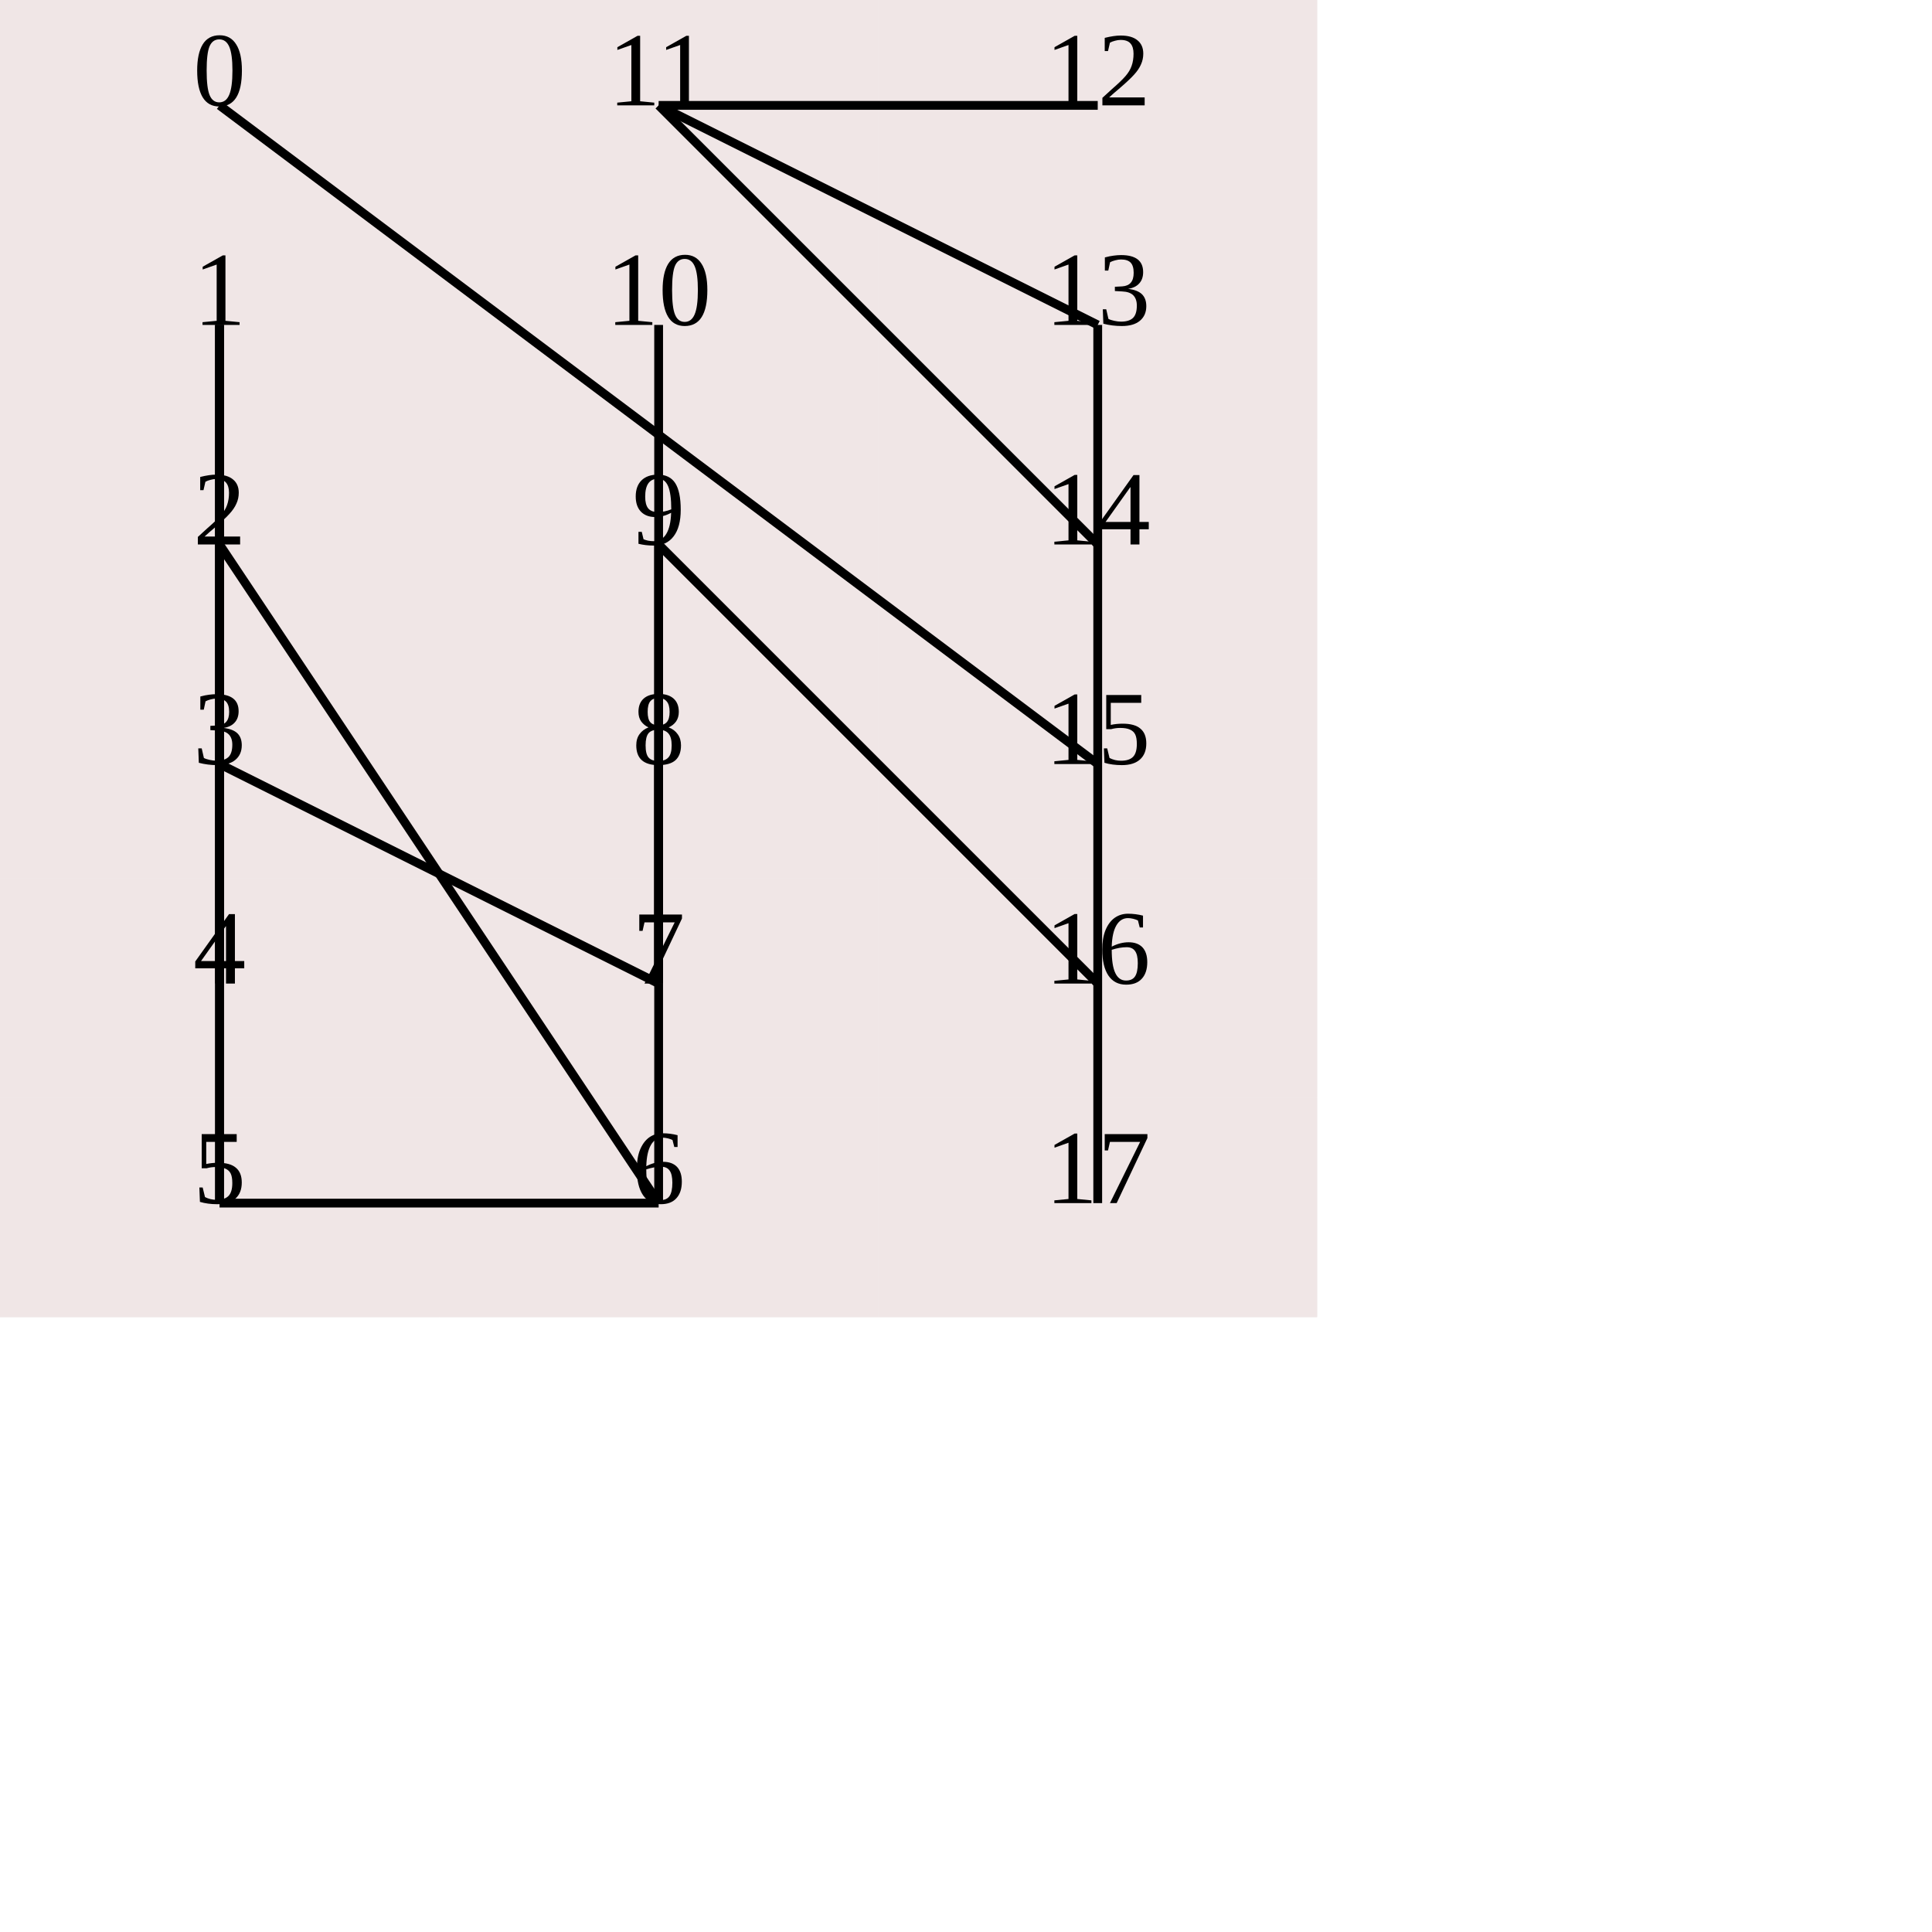
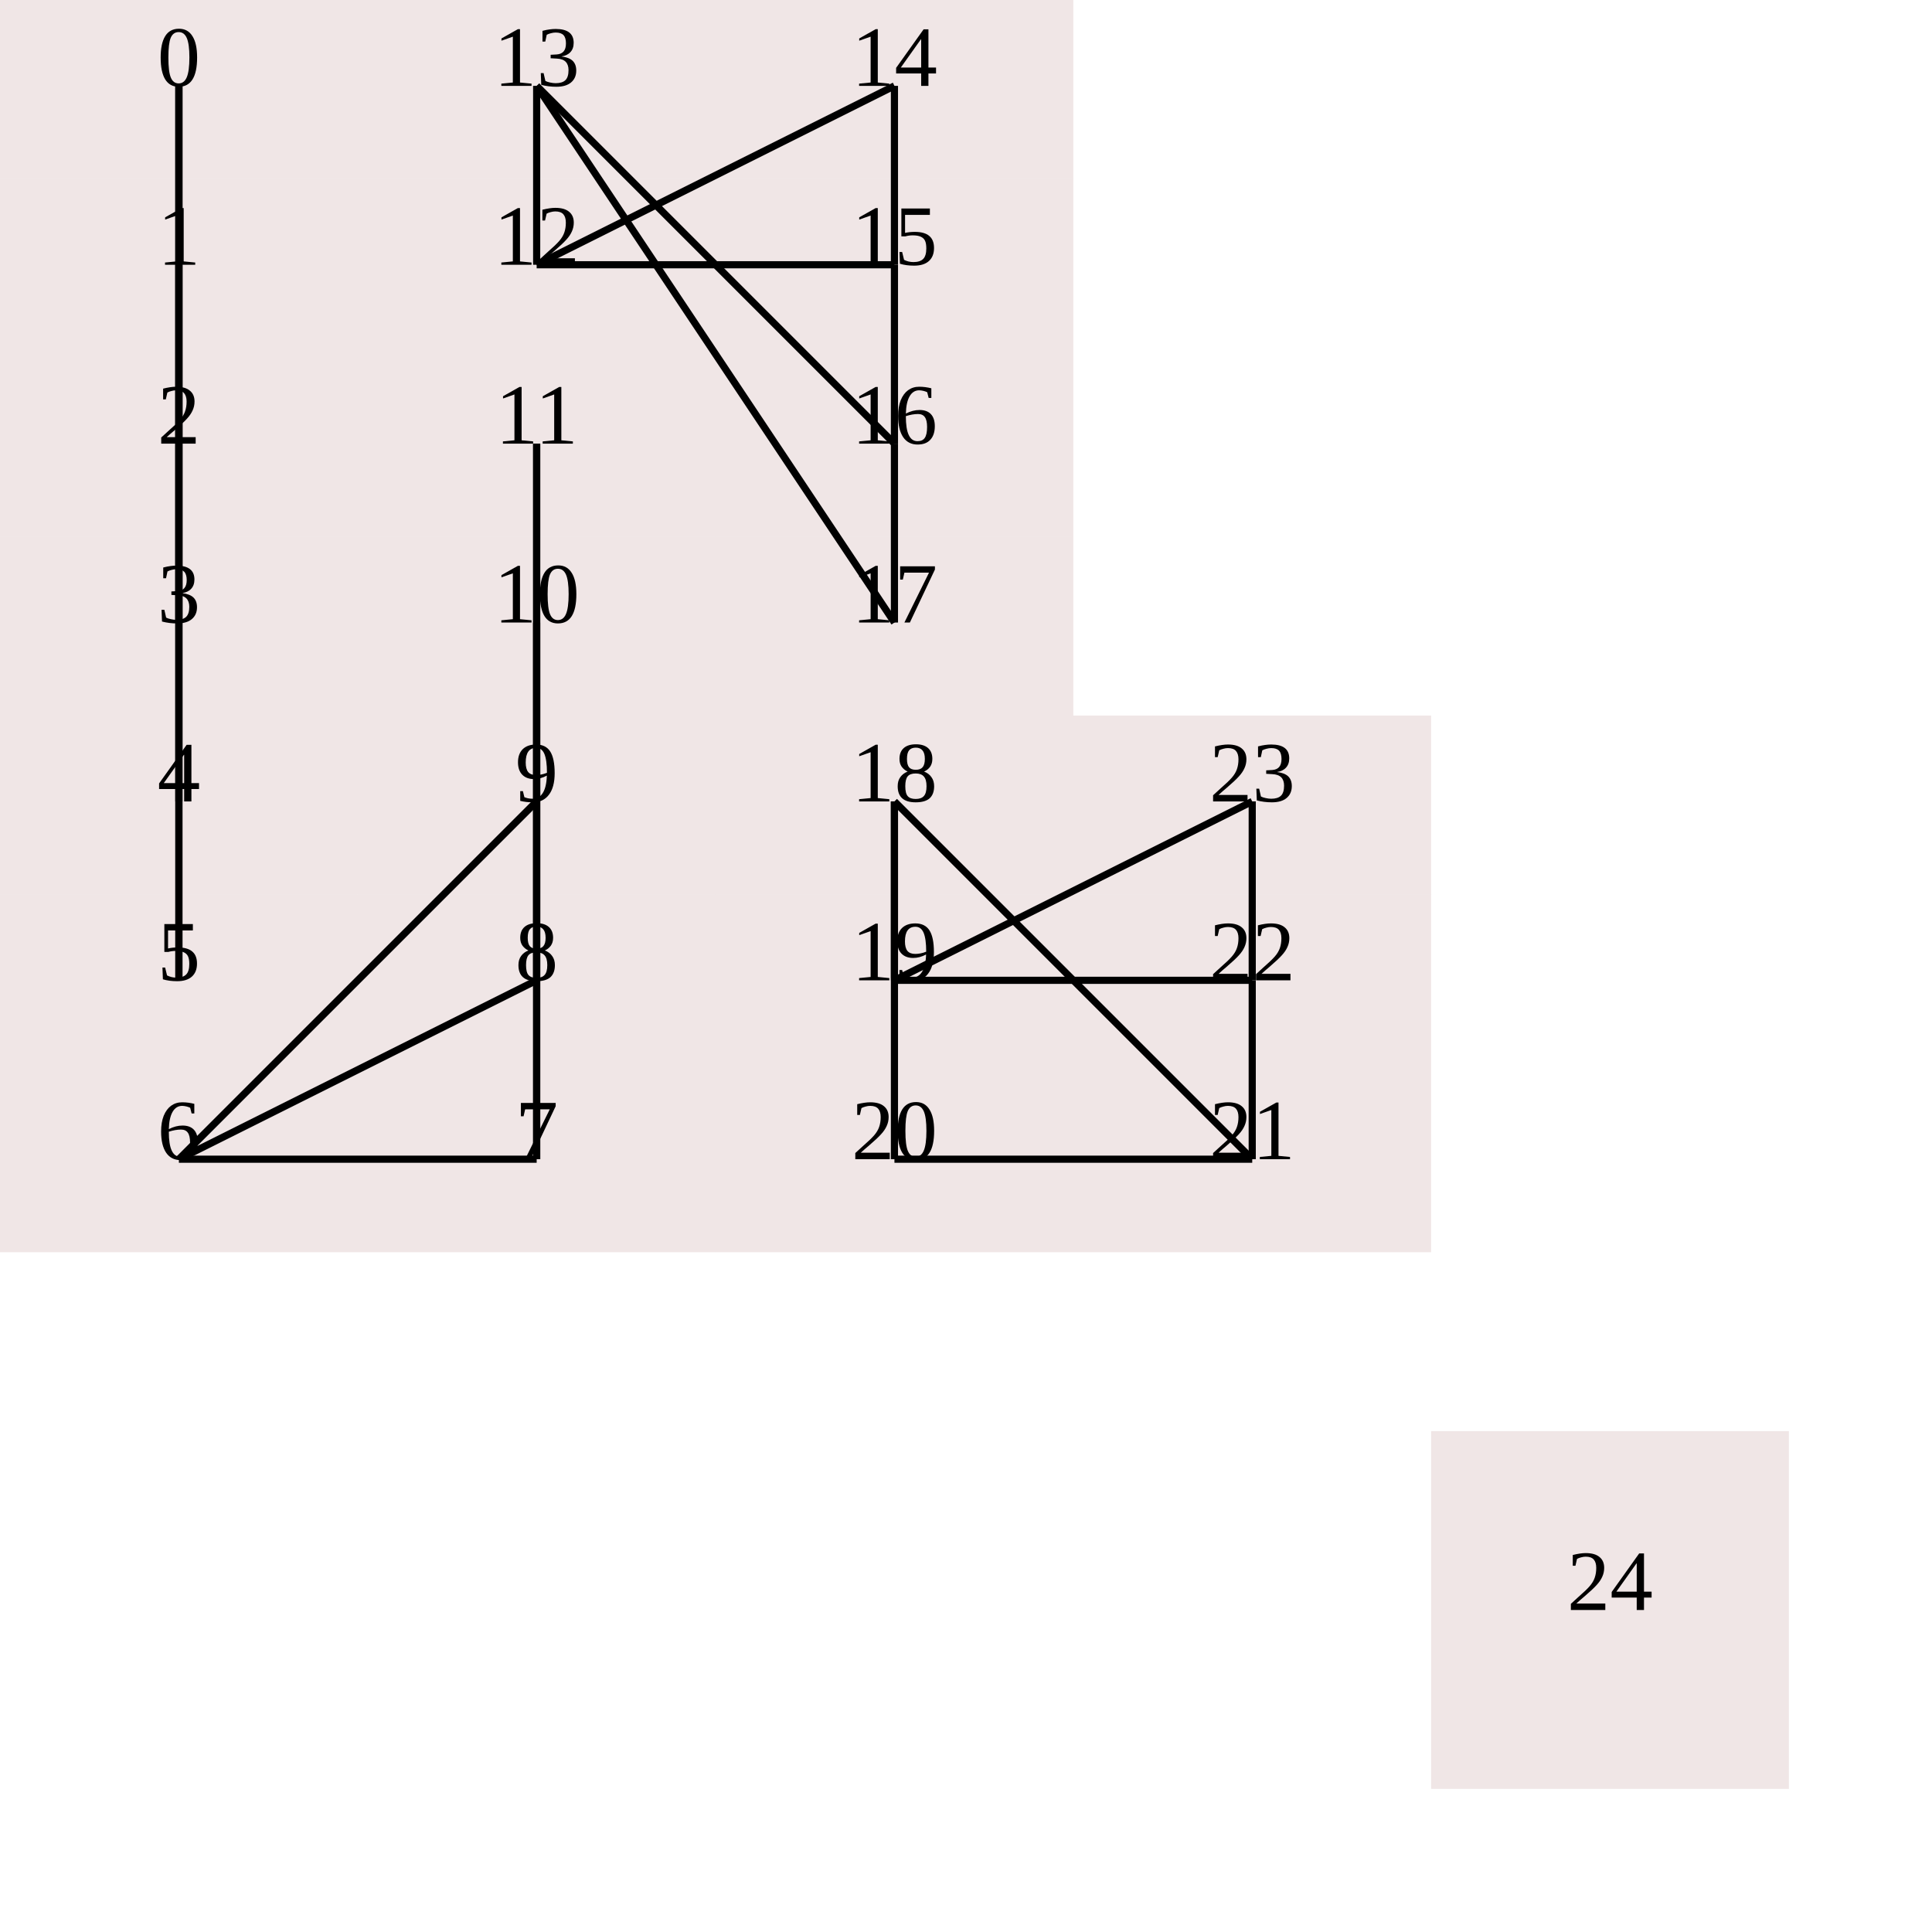
- <svg xmlns="http://www.w3.org/2000/svg" width="220" height="220">
-   <rect x="0" y="0" width="220" height="220" fill="rgb(255,255,255)" />
-   <rect x="0" y="0" width="200" height="200" fill="rgba(255,255,255,1)" />
+ <svg xmlns="http://www.w3.org/2000/svg" width="270" height="270">
+   <rect x="0" y="0" width="270" height="270" fill="rgb(255,255,255)" />
+   <rect x="0" y="0" width="225" height="225" fill="rgba(255,255,255,1)" />
  <rect x="0" y="0" width="50" height="25" fill="rgba(100,0,0,0.1)" />
  <text x="25" y="12" text-anchor="middle" alignment-baseline="middle" fill="black">0</text>
  <rect x="0" y="25" width="50" height="25" fill="rgba(100,0,0,0.1)" />
  <text x="25" y="37" text-anchor="middle" alignment-baseline="middle" fill="black">1</text>
  <rect x="0" y="50" width="50" height="25" fill="rgba(100,0,0,0.1)" />
  <text x="25" y="62" text-anchor="middle" alignment-baseline="middle" fill="black">2</text>
  <rect x="0" y="75" width="50" height="25" fill="rgba(100,0,0,0.1)" />
  <text x="25" y="87" text-anchor="middle" alignment-baseline="middle" fill="black">3</text>
  <rect x="0" y="100" width="50" height="25" fill="rgba(100,0,0,0.1)" />
  <text x="25" y="112" text-anchor="middle" alignment-baseline="middle" fill="black">4</text>
  <rect x="0" y="125" width="50" height="25" fill="rgba(100,0,0,0.1)" />
  <text x="25" y="137" text-anchor="middle" alignment-baseline="middle" fill="black">5</text>
+   <rect x="0" y="150" width="50" height="25" fill="rgba(100,0,0,0.1)" />
+   <text x="25" y="162" text-anchor="middle" alignment-baseline="middle" fill="black">6</text>
+   <rect x="50" y="150" width="50" height="25" fill="rgba(100,0,0,0.1)" />
+   <text x="75" y="162" text-anchor="middle" alignment-baseline="middle" fill="black">7</text>
  <rect x="50" y="125" width="50" height="25" fill="rgba(100,0,0,0.1)" />
-   <text x="75" y="137" text-anchor="middle" alignment-baseline="middle" fill="black">6</text>
+   <text x="75" y="137" text-anchor="middle" alignment-baseline="middle" fill="black">8</text>
  <rect x="50" y="100" width="50" height="25" fill="rgba(100,0,0,0.1)" />
-   <text x="75" y="112" text-anchor="middle" alignment-baseline="middle" fill="black">7</text>
+   <text x="75" y="112" text-anchor="middle" alignment-baseline="middle" fill="black">9</text>
  <rect x="50" y="75" width="50" height="25" fill="rgba(100,0,0,0.1)" />
-   <text x="75" y="87" text-anchor="middle" alignment-baseline="middle" fill="black">8</text>
+   <text x="75" y="87" text-anchor="middle" alignment-baseline="middle" fill="black">10</text>
  <rect x="50" y="50" width="50" height="25" fill="rgba(100,0,0,0.1)" />
-   <text x="75" y="62" text-anchor="middle" alignment-baseline="middle" fill="black">9</text>
+   <text x="75" y="62" text-anchor="middle" alignment-baseline="middle" fill="black">11</text>
  <rect x="50" y="25" width="50" height="25" fill="rgba(100,0,0,0.1)" />
-   <text x="75" y="37" text-anchor="middle" alignment-baseline="middle" fill="black">10</text>
+   <text x="75" y="37" text-anchor="middle" alignment-baseline="middle" fill="black">12</text>
  <rect x="50" y="0" width="50" height="25" fill="rgba(100,0,0,0.1)" />
-   <text x="75" y="12" text-anchor="middle" alignment-baseline="middle" fill="black">11</text>
+   <text x="75" y="12" text-anchor="middle" alignment-baseline="middle" fill="black">13</text>
  <rect x="100" y="0" width="50" height="25" fill="rgba(100,0,0,0.1)" />
-   <text x="125" y="12" text-anchor="middle" alignment-baseline="middle" fill="black">12</text>
+   <text x="125" y="12" text-anchor="middle" alignment-baseline="middle" fill="black">14</text>
  <rect x="100" y="25" width="50" height="25" fill="rgba(100,0,0,0.1)" />
-   <text x="125" y="37" text-anchor="middle" alignment-baseline="middle" fill="black">13</text>
+   <text x="125" y="37" text-anchor="middle" alignment-baseline="middle" fill="black">15</text>
  <rect x="100" y="50" width="50" height="25" fill="rgba(100,0,0,0.1)" />
-   <text x="125" y="62" text-anchor="middle" alignment-baseline="middle" fill="black">14</text>
+   <text x="125" y="62" text-anchor="middle" alignment-baseline="middle" fill="black">16</text>
  <rect x="100" y="75" width="50" height="25" fill="rgba(100,0,0,0.1)" />
-   <text x="125" y="87" text-anchor="middle" alignment-baseline="middle" fill="black">15</text>
+   <text x="125" y="87" text-anchor="middle" alignment-baseline="middle" fill="black">17</text>
  <rect x="100" y="100" width="50" height="25" fill="rgba(100,0,0,0.1)" />
-   <text x="125" y="112" text-anchor="middle" alignment-baseline="middle" fill="black">16</text>
+   <text x="125" y="112" text-anchor="middle" alignment-baseline="middle" fill="black">18</text>
  <rect x="100" y="125" width="50" height="25" fill="rgba(100,0,0,0.1)" />
-   <text x="125" y="137" text-anchor="middle" alignment-baseline="middle" fill="black">17</text>
-   <line x1="25" y1="12" x2="125" y2="87" stroke="black" stroke-width="1" />
+   <text x="125" y="137" text-anchor="middle" alignment-baseline="middle" fill="black">19</text>
+   <rect x="100" y="150" width="50" height="25" fill="rgba(100,0,0,0.1)" />
+   <text x="125" y="162" text-anchor="middle" alignment-baseline="middle" fill="black">20</text>
+   <rect x="150" y="150" width="50" height="25" fill="rgba(100,0,0,0.1)" />
+   <text x="175" y="162" text-anchor="middle" alignment-baseline="middle" fill="black">21</text>
+   <rect x="150" y="125" width="50" height="25" fill="rgba(100,0,0,0.1)" />
+   <text x="175" y="137" text-anchor="middle" alignment-baseline="middle" fill="black">22</text>
+   <rect x="150" y="100" width="50" height="25" fill="rgba(100,0,0,0.1)" />
+   <text x="175" y="112" text-anchor="middle" alignment-baseline="middle" fill="black">23</text>
+   <rect x="200" y="200" width="50" height="50" fill="rgba(100,0,0,0.1)" />
+   <text x="225" y="225" text-anchor="middle" alignment-baseline="middle" fill="black">24</text>
+   <line x1="25" y1="12" x2="25" y2="62" stroke="black" stroke-width="1" />
+   <line x1="25" y1="12" x2="25" y2="37" stroke="black" stroke-width="1" />
+   <line x1="25" y1="12" x2="25" y2="87" stroke="black" stroke-width="1" />
+   <line x1="25" y1="37" x2="25" y2="137" stroke="black" stroke-width="1" />
  <line x1="25" y1="37" x2="25" y2="112" stroke="black" stroke-width="1" />
-   <line x1="25" y1="37" x2="25" y2="87" stroke="black" stroke-width="1" />
-   <line x1="25" y1="37" x2="25" y2="62" stroke="black" stroke-width="1" />
-   <line x1="25" y1="62" x2="25" y2="137" stroke="black" stroke-width="1" />
-   <line x1="25" y1="62" x2="75" y2="137" stroke="black" stroke-width="1" />
+   <line x1="25" y1="62" x2="25" y2="87" stroke="black" stroke-width="1" />
  <line x1="25" y1="87" x2="25" y2="112" stroke="black" stroke-width="1" />
-   <line x1="25" y1="87" x2="75" y2="112" stroke="black" stroke-width="1" />
  <line x1="25" y1="112" x2="25" y2="137" stroke="black" stroke-width="1" />
-   <line x1="25" y1="137" x2="75" y2="137" stroke="black" stroke-width="1" />
+   <line x1="25" y1="162" x2="75" y2="162" stroke="black" stroke-width="1" />
+   <line x1="25" y1="162" x2="75" y2="112" stroke="black" stroke-width="1" />
+   <line x1="25" y1="162" x2="75" y2="137" stroke="black" stroke-width="1" />
+   <line x1="75" y1="162" x2="75" y2="62" stroke="black" stroke-width="1" />
+   <line x1="75" y1="162" x2="75" y2="87" stroke="black" stroke-width="1" />
  <line x1="75" y1="137" x2="75" y2="112" stroke="black" stroke-width="1" />
-   <line x1="75" y1="112" x2="75" y2="62" stroke="black" stroke-width="1" />
-   <line x1="75" y1="112" x2="75" y2="37" stroke="black" stroke-width="1" />
  <line x1="75" y1="112" x2="75" y2="87" stroke="black" stroke-width="1" />
-   <line x1="75" y1="62" x2="125" y2="112" stroke="black" stroke-width="1" />
-   <line x1="75" y1="12" x2="125" y2="12" stroke="black" stroke-width="1" />
+   <line x1="75" y1="87" x2="75" y2="62" stroke="black" stroke-width="1" />
+   <line x1="75" y1="37" x2="125" y2="12" stroke="black" stroke-width="1" />
+   <line x1="75" y1="37" x2="125" y2="37" stroke="black" stroke-width="1" />
+   <line x1="75" y1="37" x2="75" y2="12" stroke="black" stroke-width="1" />
  <line x1="75" y1="12" x2="125" y2="62" stroke="black" stroke-width="1" />
-   <line x1="75" y1="12" x2="125" y2="37" stroke="black" stroke-width="1" />
-   <line x1="125" y1="37" x2="125" y2="137" stroke="black" stroke-width="1" />
+   <line x1="75" y1="12" x2="125" y2="87" stroke="black" stroke-width="1" />
+   <line x1="125" y1="12" x2="125" y2="37" stroke="black" stroke-width="1" />
+   <line x1="125" y1="37" x2="125" y2="62" stroke="black" stroke-width="1" />
+   <line x1="125" y1="62" x2="125" y2="87" stroke="black" stroke-width="1" />
+   <line x1="125" y1="112" x2="125" y2="137" stroke="black" stroke-width="1" />
+   <line x1="125" y1="112" x2="125" y2="162" stroke="black" stroke-width="1" />
+   <line x1="125" y1="112" x2="175" y2="162" stroke="black" stroke-width="1" />
+   <line x1="125" y1="137" x2="175" y2="137" stroke="black" stroke-width="1" />
+   <line x1="125" y1="137" x2="175" y2="112" stroke="black" stroke-width="1" />
+   <line x1="125" y1="162" x2="175" y2="162" stroke="black" stroke-width="1" />
+   <line x1="175" y1="162" x2="175" y2="137" stroke="black" stroke-width="1" />
+   <line x1="175" y1="137" x2="175" y2="112" stroke="black" stroke-width="1" />
</svg>
